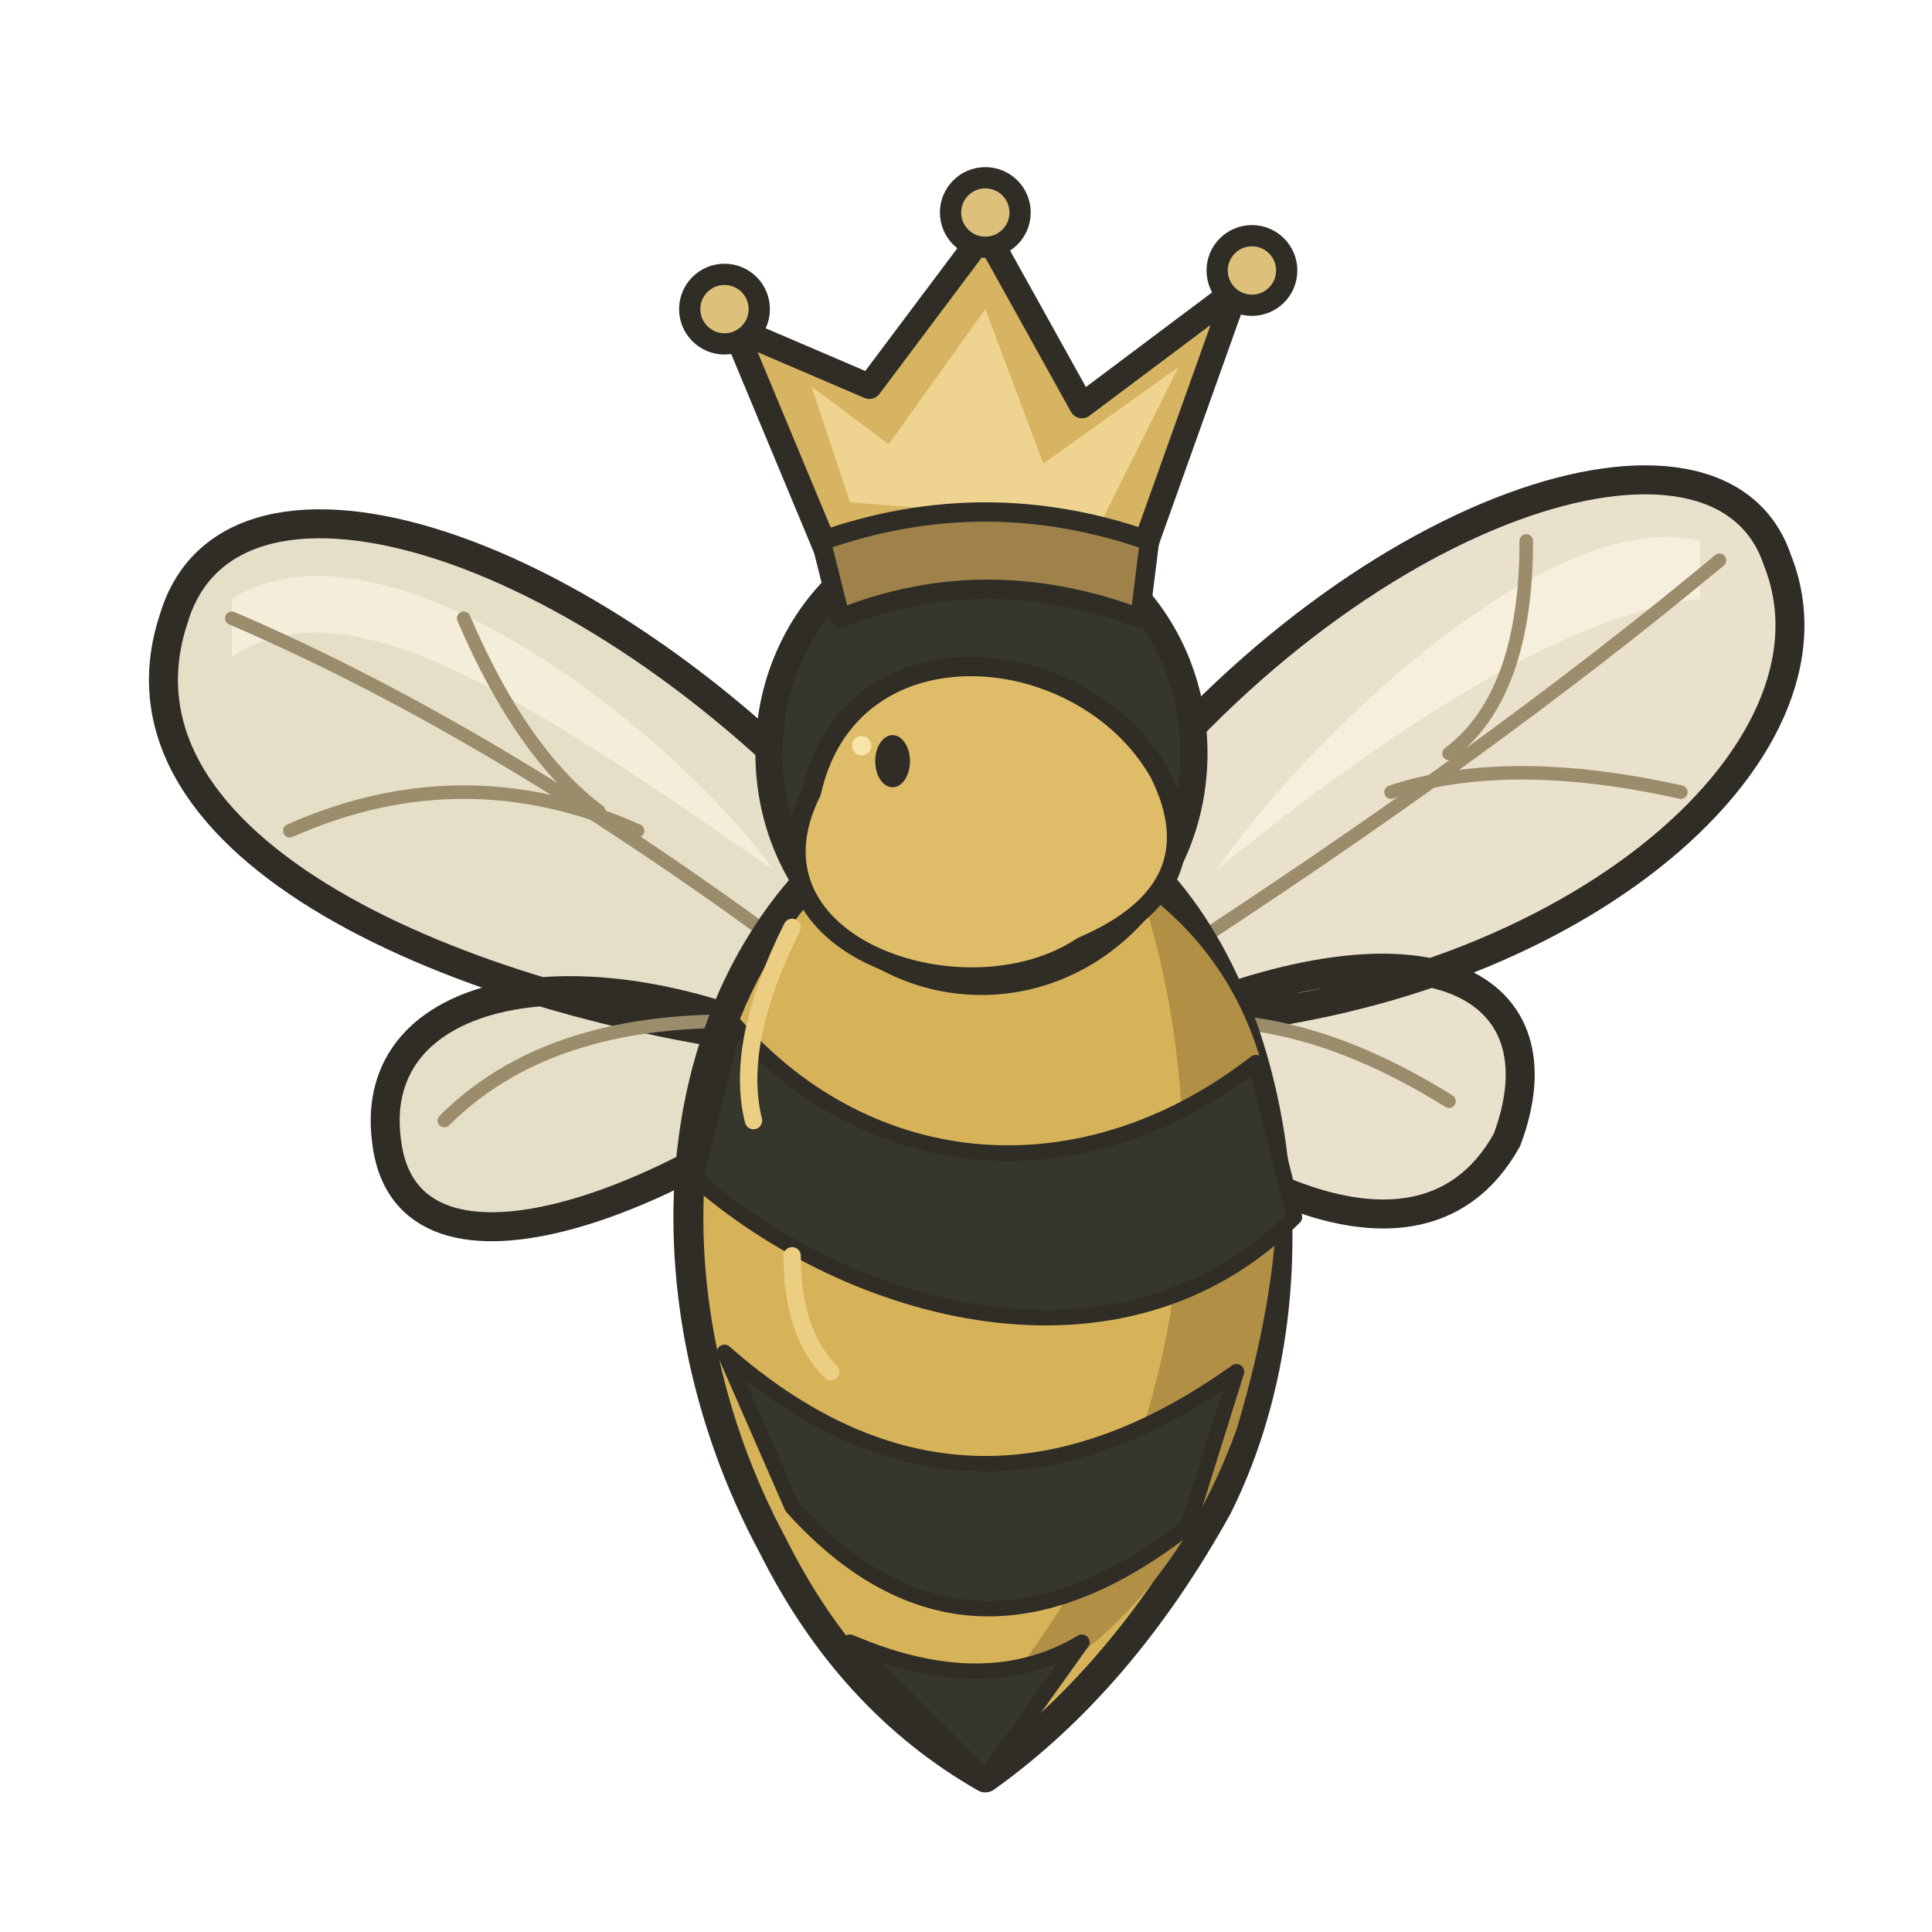
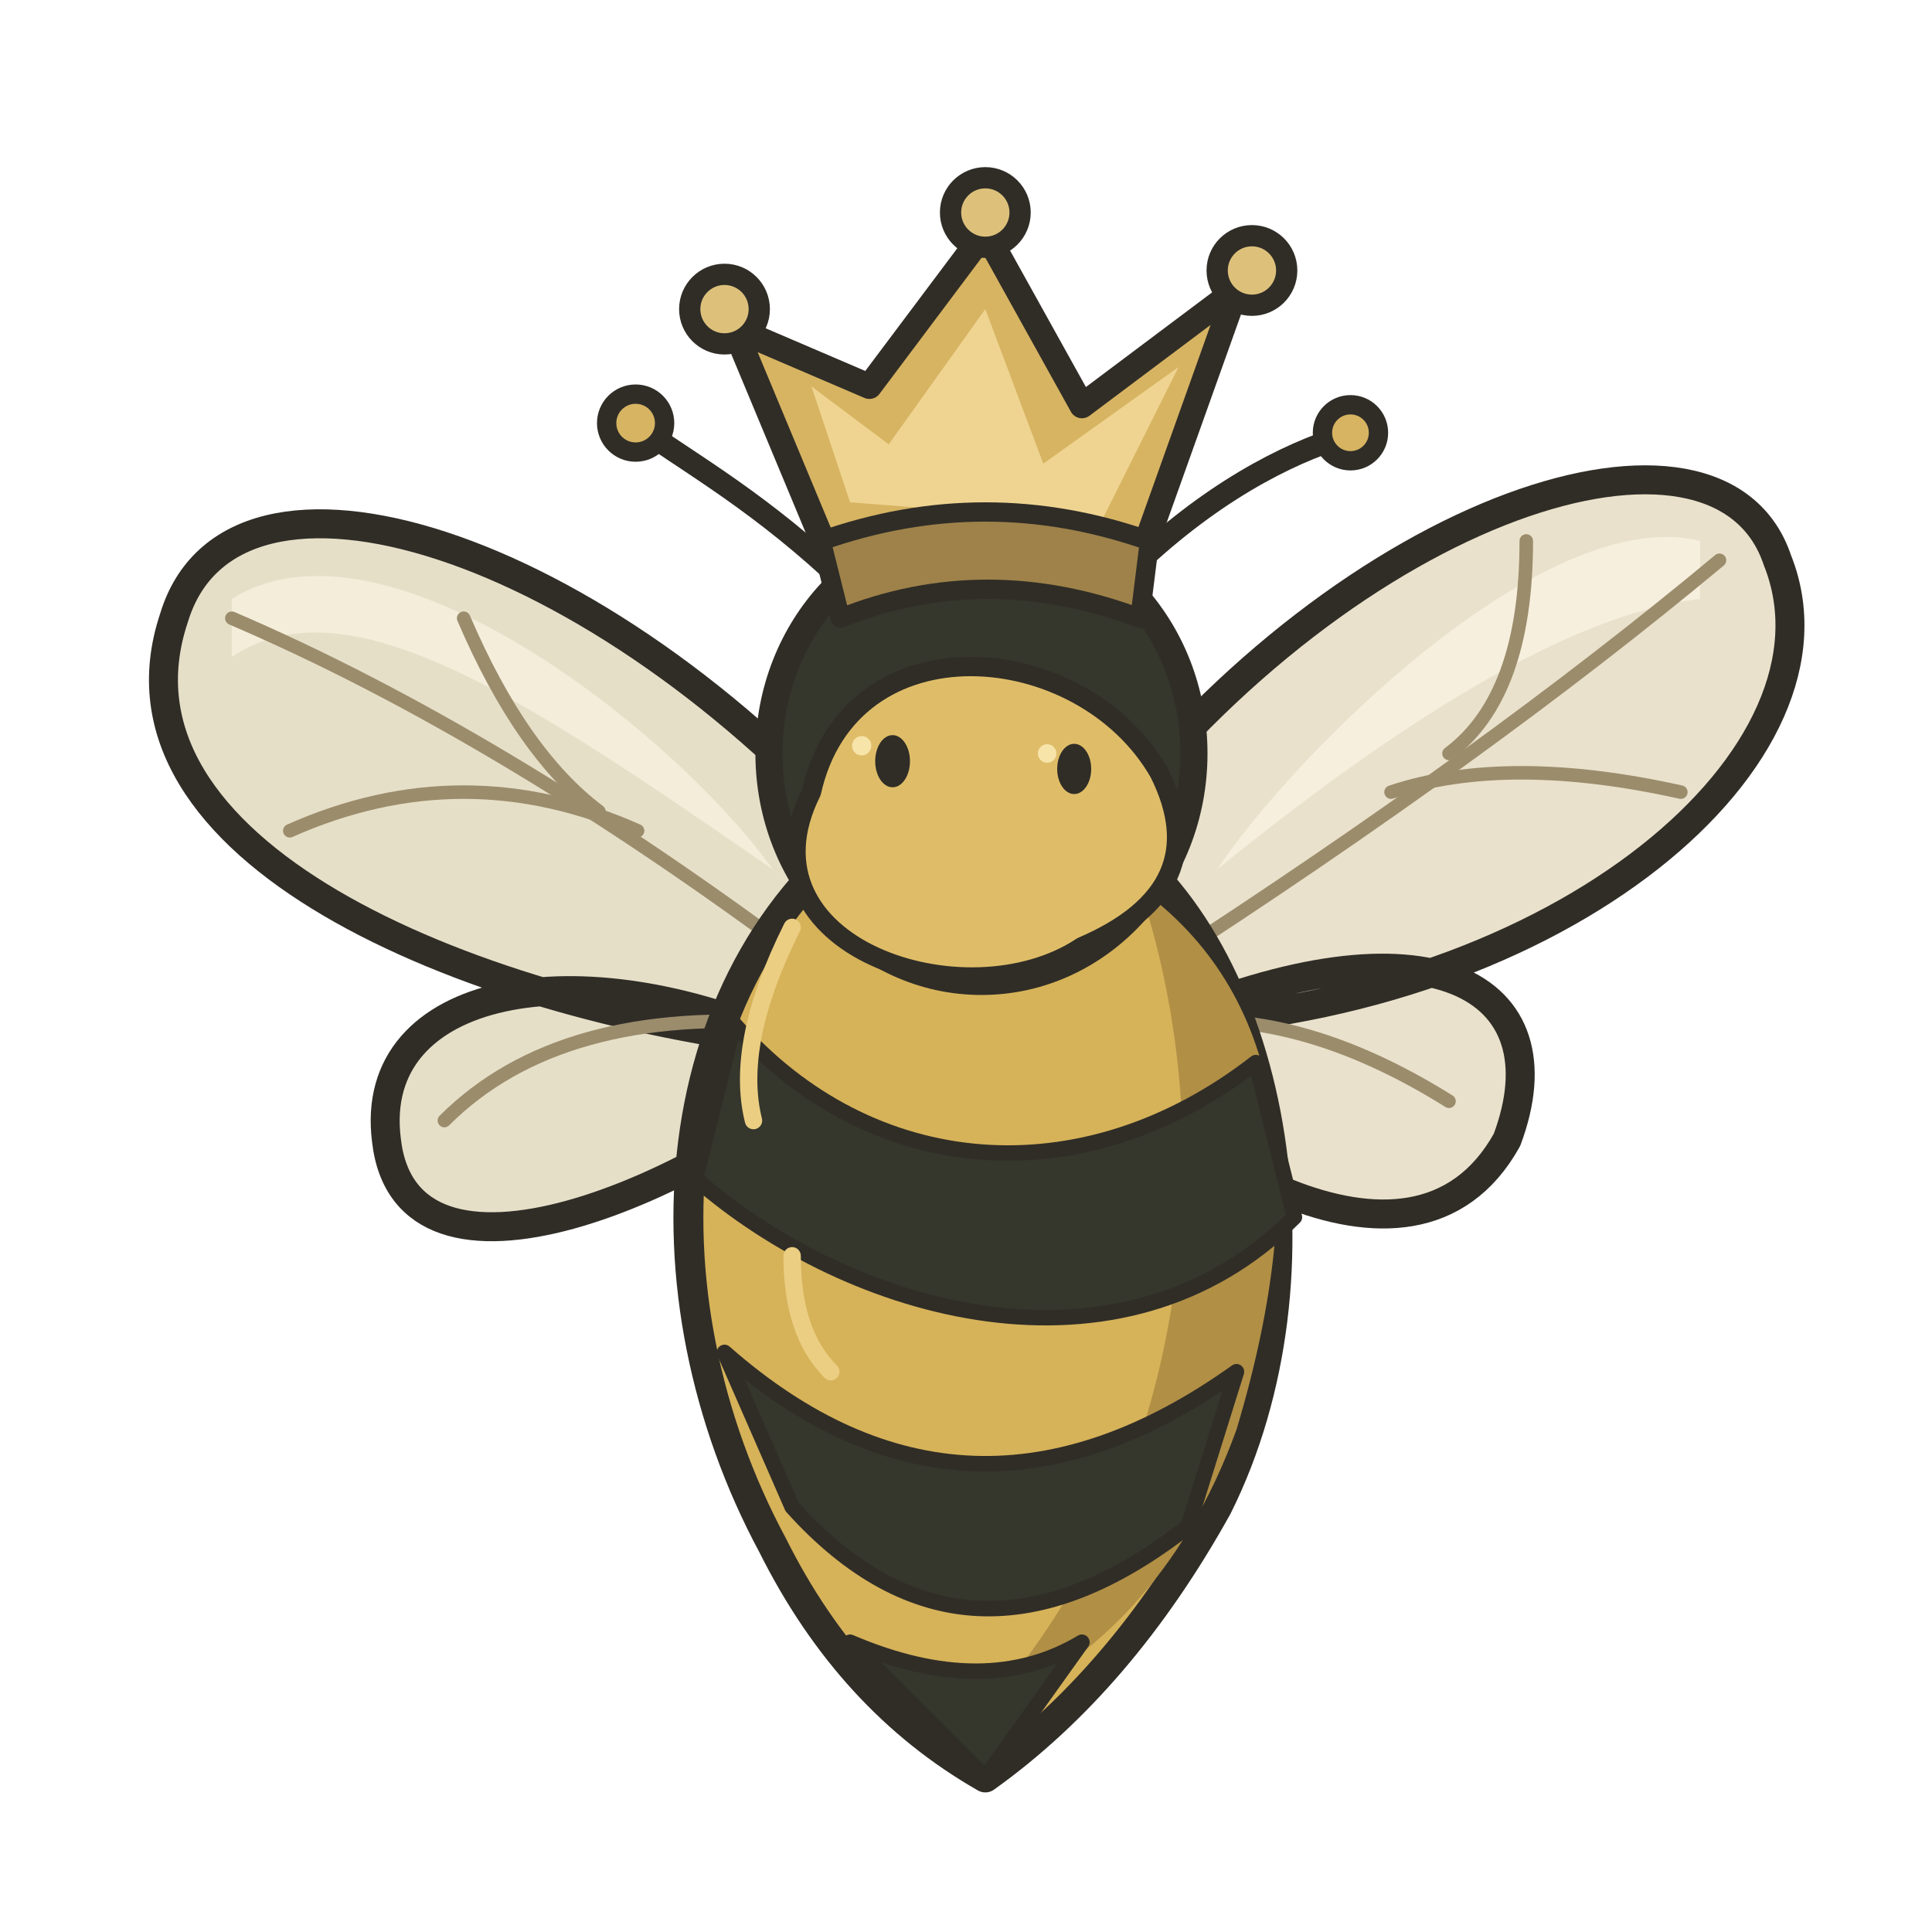
<svg xmlns="http://www.w3.org/2000/svg" class="stick" viewBox="0 0 100 100">
  <g stroke-linecap="round" stroke-linejoin="round">
    <path d="M45 44 C31 28 12 22 9 32 C5 44 24 52 41 54 C30 49 19 51 20 59 C21 68 36 62 45 54 Z" fill="#e6dfc8" stroke="#302d27" stroke-width="1.5" />
    <path d="M57 43 C70 26 89 20 92 29 C96 39 81 52 60 53 C74 47 81 51 78 59 C73 68 60 59 56 54 Z" fill="#e9e1cb" stroke="#302d27" stroke-width="1.5" />
    <path d="M12 31 C20 26 35 38 40 45 C27 36 18 30 12 34 Z" fill="#f4edda" stroke="#302d27" stroke-width="0" />
    <path d="M88 28 C80 26 67 39 63 45 Q79 32 88 31 Z" fill="#f7efdd" stroke="#302d27" stroke-width="0" />
    <path d="M12 32 Q26 38 42 50" fill="none" stroke="#9b8c6c" stroke-width="0.7" />
    <path d="M15 43 Q24 39 33 43" fill="none" stroke="#9b8c6c" stroke-width="0.7" />
    <path d="M24 32 Q27 39 31 42" fill="none" stroke="#9b8c6c" stroke-width="0.7" />
    <path d="M23 58 Q29 52 41 53" fill="none" stroke="#9b8c6c" stroke-width="0.7" />
    <path d="M89 29 Q77 39 60 50" fill="none" stroke="#9b8c6c" stroke-width="0.7" />
    <path d="M87 41 Q78 39 72 41" fill="none" stroke="#9b8c6c" stroke-width="0.7" />
    <path d="M79 28 Q79 36 75 39" fill="none" stroke="#9b8c6c" stroke-width="0.7" />
    <path d="M75 57 Q67 52 60 53" fill="none" stroke="#9b8c6c" stroke-width="0.7" />
    <path d="M46 42 C34 50 33 67 40 80 Q44 88 51 92 Q58 87 63 78 C69 66 66 49 57 43 Z" fill="#d6b259" stroke="#302d27" stroke-width="1.55" />
    <path d="M59 46 C63 58 62 74 53 86 L50 89 Q60 85 64 74 Q70 54 59 46 Z" fill="#b18f45" stroke="#302d27" stroke-width="0" />
    <path d="M38 53 C45 61 56 62 65 55 L67 63 C58 72 44 68 36 61 Z" fill="#35362c" stroke="#302d27" stroke-width="0.8" />
    <path d="M37.5 70 Q50 81 64 71 L61.5 79 Q50 88 41 78 Z" fill="#35362c" stroke="#302d27" stroke-width="0.8" />
    <path d="M44 85 Q51 88 56 85 L51 92 Z" fill="#35362c" stroke="#302d27" stroke-width="0.8" />
    <ellipse cx="50.8" cy="39" rx="11" ry="11.8" fill="#35362c" stroke="#302d27" stroke-width="1.4" />
    <path d="M42 41 C44 32 56 33 60 40 Q63 46 56 49 C50 53 38 49 42 41 Z" fill="#dfbd68" stroke="#302d27" stroke-width="1" />
    <ellipse cx="46.2" cy="39.4" rx="0.9" ry="1.35" fill="#302d27" stroke="#302d27" stroke-width="0" />
    <ellipse cx="44.6" cy="38.6" rx="0.5" ry="0.5" fill="#f7e4a9" stroke="#302d27" stroke-width="0" />
+     <ellipse cx="55.6" cy="39.8" rx="0.88" ry="1.3" fill="#302d27" stroke="#302d27" stroke-width="0" />
+     <ellipse cx="54.2" cy="39" rx="0.48" ry="0.48" fill="#f7e4a9" stroke="#302d27" stroke-width="0" />
+     <path d="M44.6 31 C40.2 26.6 36.4 24.4 33.8 22.6" fill="none" stroke="#302d27" stroke-width="1.15" />
+     <path d="M57.4 30.6 C61.8 26 66 23.8 68.9 22.8" fill="none" stroke="#302d27" stroke-width="1.15" />
+     <ellipse cx="32.9" cy="21.9" rx="1.5" ry="1.5" fill="#d7b462" stroke="#302d27" stroke-width="1" />
+     <ellipse cx="69.9" cy="22.4" rx="1.45" ry="1.45" fill="#d7b462" stroke="#302d27" stroke-width="1" />
    <path d="M43 29 L38 17 L45 20 L51 12 L56 21 L64 15 L59 29 Q51 25 43 29 Z" fill="#d7b462" stroke="#302d27" stroke-width="1.3" />
    <path d="M44 26 L42 20 L46 23 L51 16 L54 24 L61 19 L57 27 Z" fill="#efd491" stroke="#302d27" stroke-width="0" />
    <path d="M42.5 28 Q51 25 59.5 28 L59 32 Q51 29 43.5 32 Z" fill="#9e8249" stroke="#302d27" stroke-width="1" />
    <ellipse cx="37.5" cy="16" rx="1.8" ry="1.8" fill="#ddc17b" stroke="#302d27" stroke-width="1.1" />
    <ellipse cx="51" cy="11" rx="1.8" ry="1.8" fill="#ddc17b" stroke="#302d27" stroke-width="1.1" />
    <ellipse cx="64.8" cy="14" rx="1.8" ry="1.8" fill="#ddc17b" stroke="#302d27" stroke-width="1.1" />
    <path d="M41 48 Q38 54 39 58" fill="none" stroke="#ebce82" stroke-width="0.9" />
    <path d="M41 65 Q41 69 43 71" fill="none" stroke="#ebce82" stroke-width="0.9" />
  </g>
</svg>
